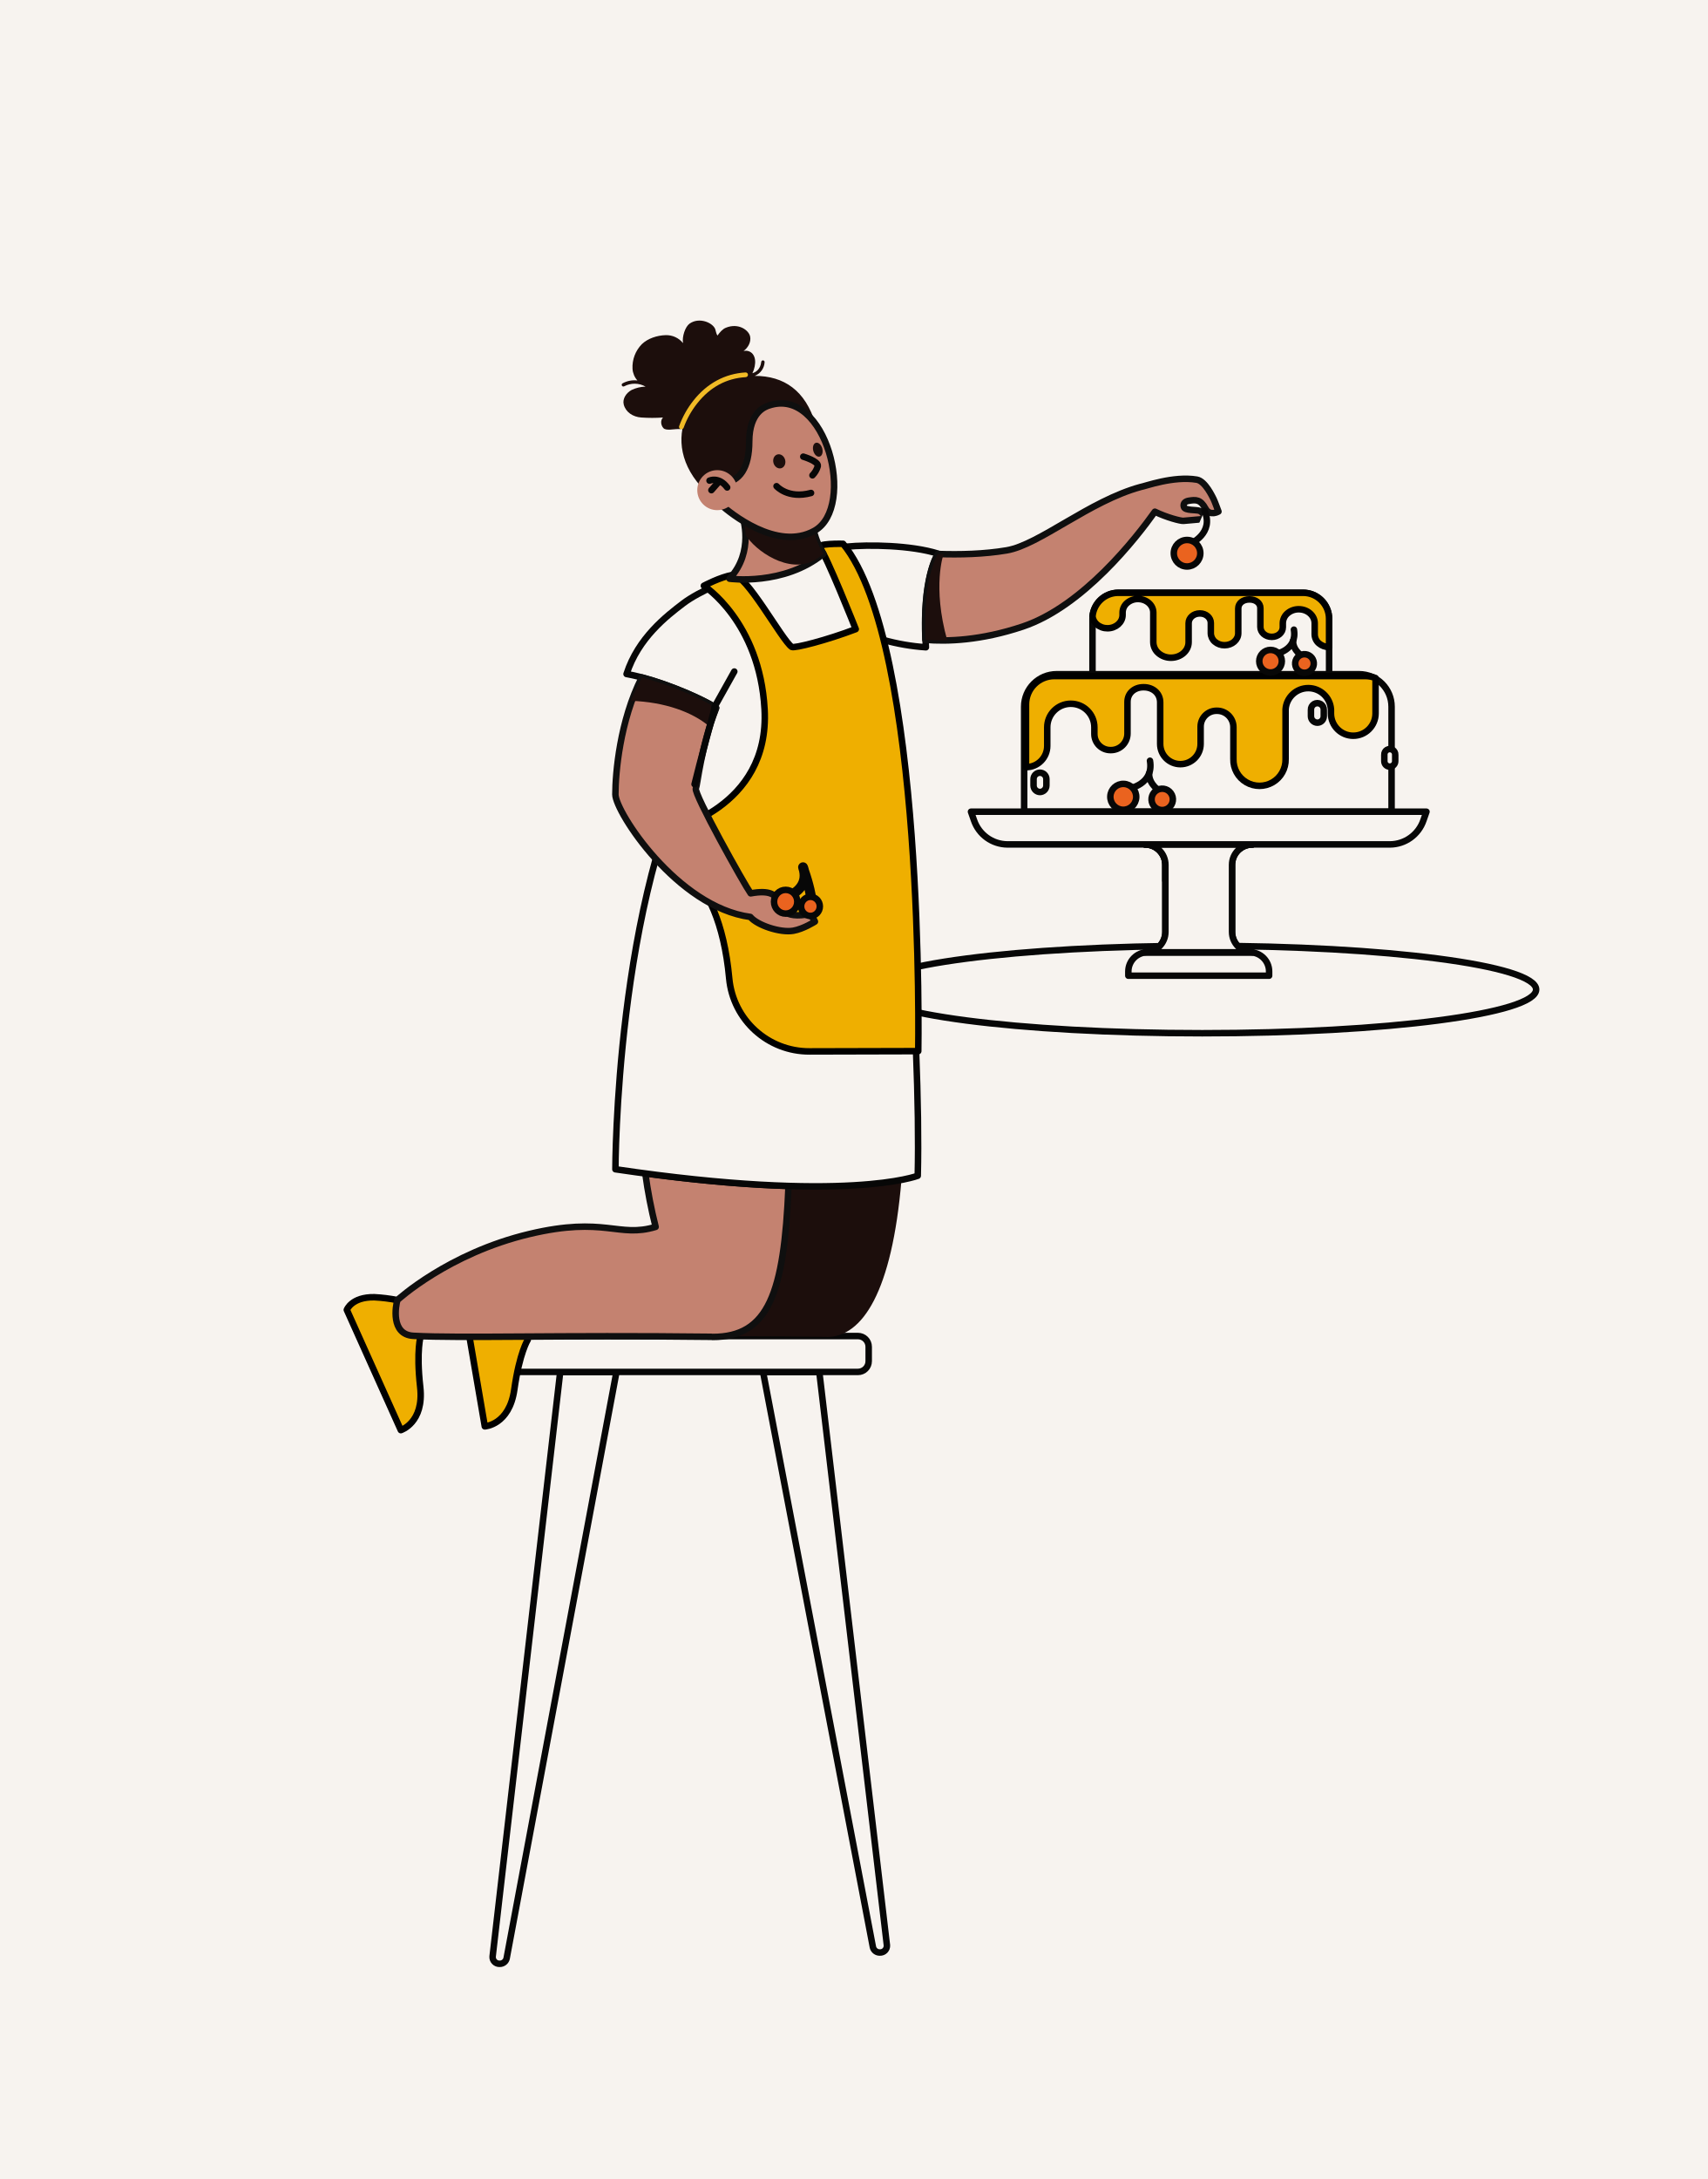
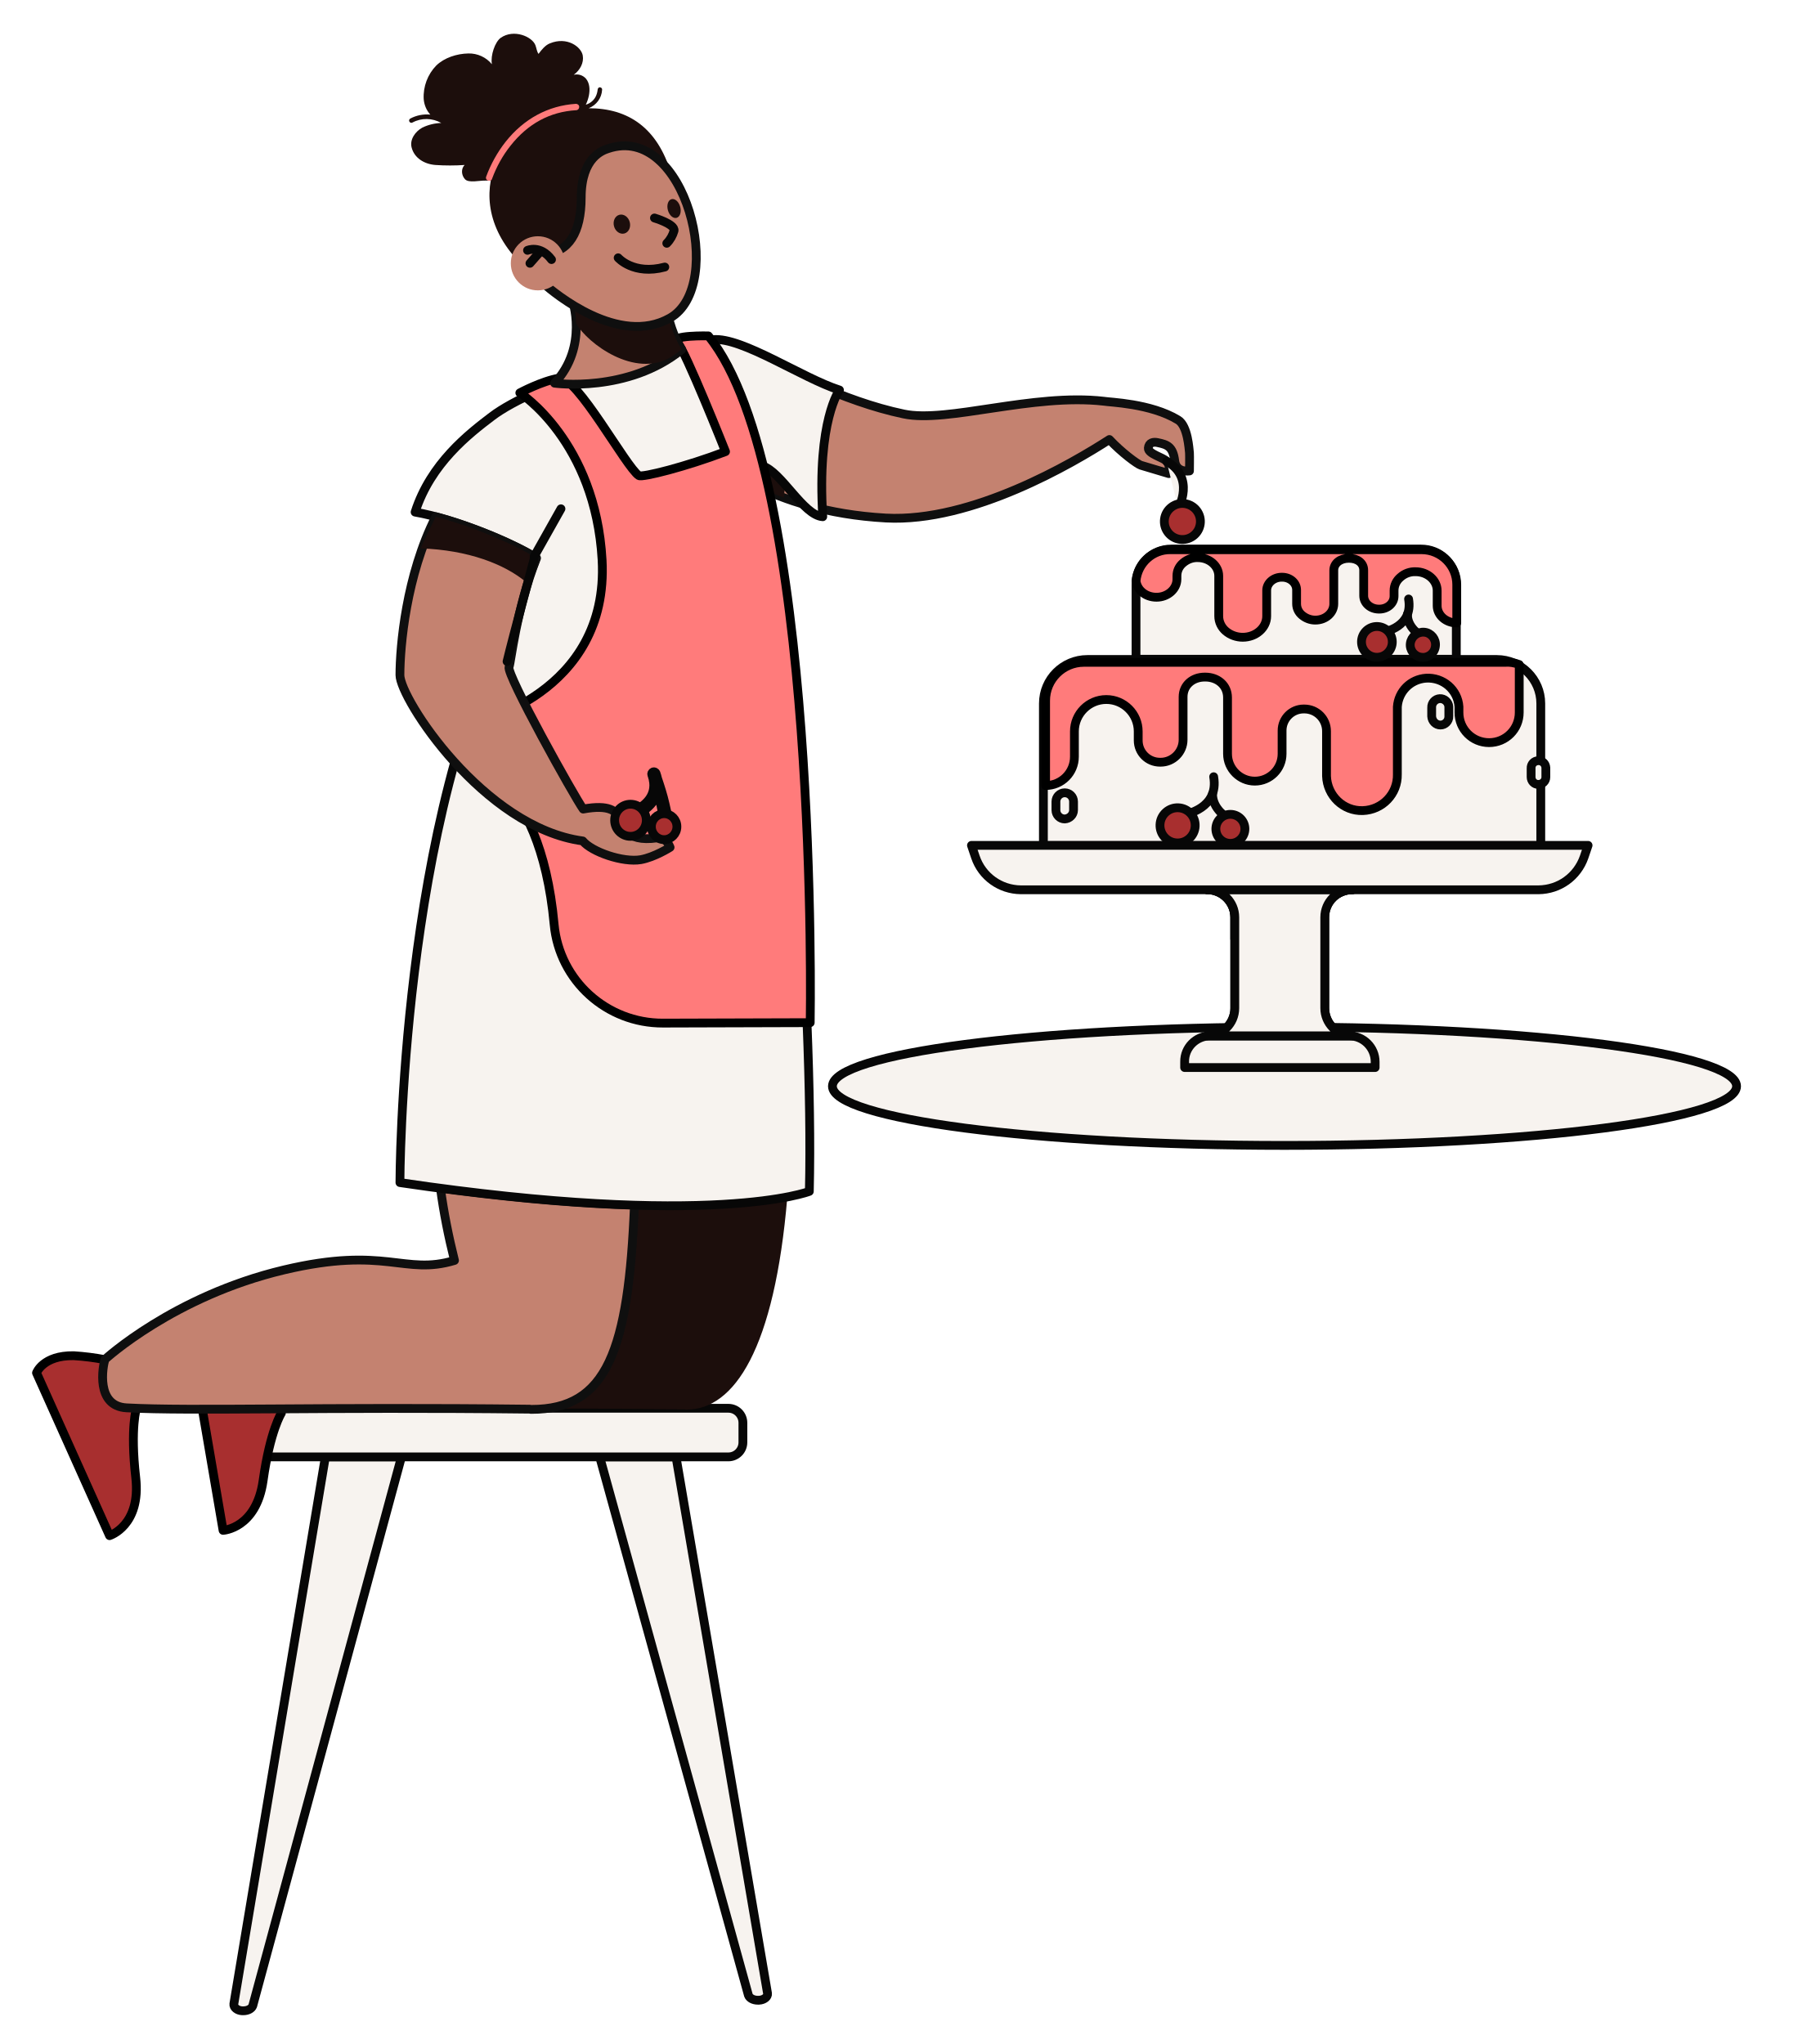
- <svg xmlns="http://www.w3.org/2000/svg" viewBox="0 0 1051.1 1340.81">
-   <defs>
-     <style>.cls-1,.cls-2{fill:#f7f3ef;}.cls-2,.cls-6,.cls-7{stroke:#070707;}.cls-2,.cls-3,.cls-5,.cls-6,.cls-7{stroke-linecap:round;stroke-linejoin:round;stroke-width:4px;}.cls-3{fill:#efaf00;stroke:#000;}.cls-4{fill:#1c0e0c;}.cls-5,.cls-9{fill:#c48270;}.cls-5{stroke:#0f0f0f;}.cls-6{fill:#ea631f;}.cls-7{fill:none;}.cls-8{fill:#f1bb26;}</style>
-   </defs>
-   <g id="Layer_2" data-name="Layer 2">
-     <rect class="cls-1" x="-21.39" y="-46.66" width="7197.02" height="2279.9" />
+ <svg xmlns="http://www.w3.org/2000/svg" version="1.1" id="Layer_1" x="0px" y="0px" viewBox="0 0 821.4 929.2" style="enable-background:new 0 0 821.4 929.2;" xml:space="preserve">
+   <style type="text/css">
+ 	.st0{fill:#C48270;stroke:#0F0F0F;stroke-width:4;stroke-linecap:round;stroke-linejoin:round;}
+ 	.st1{fill:#F7F3EF;stroke:#070707;stroke-width:4;stroke-linecap:round;stroke-linejoin:round;}
+ 	.st2{fill:#A82F2F;stroke:#070707;stroke-width:4;stroke-linecap:round;stroke-linejoin:round;}
+ 	.st3{fill:#1C0E0C;}
+ 	.st4{fill:#A82F2F;stroke:#000000;stroke-width:4;stroke-linecap:round;stroke-linejoin:round;}
+ 	.st5{fill:#FF7B7B;stroke:#000000;stroke-width:4;stroke-linecap:round;stroke-linejoin:round;}
+ 	.st6{fill:none;stroke:#070707;stroke-width:4;stroke-linecap:round;stroke-linejoin:round;}
+ 	.st7{fill:#FF7B7B;}
+ 	.st8{fill:#C48270;}
+ </style>
+   <path id="HAND" class="st0" d="M535.5,190.9c4.5,2.7,5,13.5,5.2,14.9c0.1,1.4,0,8.3,0,8.3s-6,1-6.7-4.6c-0.8-6.5-3.4-7.4-7.8-8.3  c-1.8-0.4-4-0.1-4.2,2.5s6.8,4.3,8.2,5.9c2.2,2.4,1.1,5.7,1.1,5.7s-10.7-3.2-12.7-3.8c-1.6-0.5-8.8-5.8-14.3-11.7  c-16.4,10.6-62.5,37.8-101.6,35.7c-27.2-1.5-46.7-8.6-58.7-14.5c12.2-35.2,24.8-45,26.6-46.3c12.4,5.4,26.3,10.6,40.2,13.5  c19.8,4.2,58.6-9.5,91-5.8C504.3,182.9,523,183.3,535.5,190.9z" />
+   <path class="st1" d="M535.6,231.1c0,0,7.9-14-5.3-21.4" />
+   <ellipse transform="matrix(0.7996 -0.6005 0.6005 0.7996 -34.6871 370.254)" class="st2" cx="537.5" cy="237.1" rx="8.2" ry="8.2" />
+   <path id="SHADOW" class="st3" d="M373.7,176c0,0-13.9,15.8-17.4,50.2c-4.2-1.5-8.3-3.3-12.3-5.3c12.2-35.2,24.8-45,26.6-46.2  L373.7,176z" />
+   <path class="st1" d="M147.9,662.3l-41.6,248.7c-0.2,1.6,1.6,3,3.8,3.1c0.2,0,0.3,0,0.5,0l0,0c2,0,3.8-0.9,4.3-2.3l67.6-249.5H147.9z  " />
+   <path class="st1" d="M307.3,662.3l41.6,243.9c0.2,1.6-1.6,3-3.9,3.1c-0.2,0-0.3,0-0.5,0l0,0c-2,0-3.8-0.9-4.3-2.3l-67.6-244.7  L307.3,662.3z" />
+   <path class="st1" d="M120.8,640.2h210.3c3.7,0,6.6,3,6.6,6.6v8.9c0,3.7-3,6.6-6.6,6.6H120.8c-3.7,0-6.6-3-6.6-6.6v-8.9  C114.2,643.1,117.1,640.2,120.8,640.2z" />
+   <path id="SHOES" class="st4" d="M119.4,617.7c-4.3-2.1-8.8-3.8-13.4-5.3c-13.5-3.7-18.3,3.3-18.3,3.3l13.7,80  c0,0,15.1-0.8,18.2-22.6c3.2-22.8,8.3-30.7,8.3-30.7L119.4,617.7z" />
+   <path id="LEG" class="st3" d="M357.9,544.1c-5.8,69.1-24.1,96.7-45.8,96.7c-0.3,0-0.5,0-0.8-0.1c-139.3-1.7-203.7,3.7-205-6.2  c-1.1-7.9,43.1-45.1,93.3-57c46.4-11,50.2,2.9,76.8-7.2c-1.8-7.3-3.3-15-4.6-23.1c5.9,0.3,11.4,0.6,16.7,0.7  C324.8,548.9,346.6,546.2,357.9,544.1z" />
+   <path id="SHOES-2" class="st4" d="M47.7,618.1c-4.7-0.9-9.4-1.5-14.2-1.8c-14-0.2-16.9,7.8-16.9,7.8l33.2,74c0,0,14.4-4.5,11.9-26.4  c-2.6-22.9,0.4-31.8,0.4-31.8L47.7,618.1z" />
+   <path id="LEG-2" class="st0" d="M288.4,547.8c-2.7,66.3-12.5,92.9-46.8,92.9c-0.3,0-0.6,0-0.8-0.1c-94.1-1.1-153.9,1-183.3-0.6  c-14.1-0.8-10.8-18.8-9.8-22c0,0,31.2-28.8,81.4-40.7c46.4-11,54.6,2.6,77.5-4.3c-2.7-10.8-4.9-21.8-6.4-32.9  C236.2,544.9,265.3,547.1,288.4,547.8z" />
+   <path id="DRESS" class="st1" d="M223.6,189.3c-10.4,7.9-27.8,21.3-34.9,43.5c18.4,3.2,44.7,14.1,55,20.9c0,0-4.6,13.6-9.1,21.7  c-52.8,94.6-52.8,262.2-52.8,262.2c142.6,21.1,186.1,4,186.1,4c2.1-86.6-11.3-247.4-21.4-329.8c8.6,2.4,18.6,22.5,27.5,23.1  c-2.7-43.8,7.6-57.6,7.6-57.6c-16.7-5.3-44.4-24.2-57.5-22.9c-8.2,0.4-16.9,1.4-16.9,1.4C302.6,156.4,243.3,174.3,223.6,189.3z" />
+   <path id="APRON" class="st5" d="M322,152.7c50.7,62.1,46.3,312.2,46.3,312.2l-66.9,0.2c-25.6,0.1-47.1-19.3-49.5-44.8  c-6.5-70.7-42.5-76.1-42.5-76.1l5.5-15.3c0,0,62.1-13,58.8-74.3c-3-54-37.4-76-37.4-76s10-5.4,17.9-6.7s30.4,40.5,36.2,44.3  c1.5,1,21.6-4.1,39.4-10.9c0,0-18.5-46.6-22-49.8S322,152.7,322,152.7z" />
+   <path id="HAND-2" class="st0" d="M304.6,385.2c0,0-7.1,4.5-13.3,5.6c-8.1,1.4-22.3-3.5-26.4-8.5c-45.1-6.1-83.1-64.8-83.1-75.4  c0-13,2.8-45.4,16.3-72c16.7,4.4,36.9,13.1,45.8,18.8c-9.3,23.5-11.6,47.4-12.5,49.5c-1.4,3.3,29.7,59,33.7,64.6  c11.9-2.2,15,1,16.4,3.9s2,11.4,17.3,9.2C302.9,380.3,304.6,385.2,304.6,385.2z" />
+   <path id="SHADOW-2" class="st3" d="M243.7,253.7c-1.5,3.7-3,7.3-4.6,10.9c-9.7-8.1-26.3-14.6-47.9-15.3c2.2-4.9,4.5-9.7,6.9-14.4  C215.2,239.4,235.1,248,243.7,253.7z" />
+   <path class="st1" d="M303.3,372.8c-0.2,0.3-0.5,0.5-0.9,0.5l0,0c-0.6,0-1-0.4-1-1c0-0.2,0-0.3,0.1-0.4c-0.6-3.9-1.4-7.8-2.6-11.6  c-2,7.1-9.7,10.1-9.8,10.1c-0.1,0-0.2,0.1-0.4,0.1c-0.6,0.1-1.1-0.3-1.2-0.8s0.3-1.1,0.8-1.2c0.4-0.2,8.9-3.5,8.9-11.5  c0-0.9-0.1-1.7-0.3-2.6v-0.1c0-0.1-0.1-0.2-0.1-0.3c-0.1-0.6-0.3-1.2-0.5-1.8c-0.2-0.5,0.1-1.1,0.6-1.3s1.1,0.1,1.3,0.6  c0.3,0.8,0.5,1.6,0.7,2.4c1.3,3.8,2.5,7.6,3.4,11.5C303.9,371.9,303.5,372.4,303.3,372.8z" />
+   <ellipse class="st2" cx="301.9" cy="375.8" rx="5.8" ry="5.9" />
+   <ellipse class="st2" cx="286.6" cy="372.9" rx="7.2" ry="7.3" />
+   <line class="st6" x1="242.8" y1="253" x2="255" y2="231.3" />
+   <g id="NECK">
+     <path class="st0" d="M260.1,136.1c0,0,7.6,21.3-8,38.1c0,0,33.3,4.6,57.8-15.3c0,0-9.7-13.4-7.6-37.5L260.1,136.1z" />
+     <path class="st3" d="M309.9,158.8c-2,1.5-4.1,3.1-5,3.6c-16.4,9.6-37.6-6.1-43-15.3c-0.1-3.8-0.7-7.5-1.9-11.1l42.1-14.7   C300.4,142.8,308.1,156.3,309.9,158.8z" />
  </g>
-   <g id="Chars">
-     <ellipse class="cls-2" cx="739.91" cy="608.89" rx="205.51" ry="26.89" />
-     <g id="GIRL">
-       <g id="CHAIR">
-         <path class="cls-2" d="M344.78,844.19l-41.6,359.74a4.16,4.16,0,0,0,4.33,4.46h0a4.29,4.29,0,0,0,4.28-3.27L379.4,844.19Z" />
-         <path class="cls-2" d="M504.25,844.19l41.6,352.8a4.17,4.17,0,0,1-4.33,4.46h0a4.29,4.29,0,0,1-4.28-3.27l-67.61-354Z" />
-         <rect class="cls-2" x="311.11" y="822.11" width="223.53" height="22.08" rx="6.61" />
-       </g>
-       <g id="LEGS">
-         <g id="RIGHT_LEG" data-name="RIGHT LEG">
-           <path id="SHOES" class="cls-3" d="M316.35,799.66A97.33,97.33,0,0,0,303,794.39c-13.52-3.72-18.33,3.29-18.33,3.29l13.7,80s15.07-.77,18.16-22.62c3.22-22.81,8.29-30.65,8.29-30.65Z" />
-           <path id="LEG" class="cls-4" d="M554.82,726C549,795.07,530.71,822.67,509,822.67a3.79,3.79,0,0,1-.81-.09c-139.34-1.65-203.66,3.71-205-6.21-1.11-7.88,43.08-45.14,93.33-57,46.37-11,50.18,2.86,76.78-7.23-1.77-7.28-3.33-15-4.62-23.06,5.88.32,11.43.56,16.68.72C521.74,730.85,543.51,728.18,554.82,726Z" />
-         </g>
-         <g id="LEFT_LEG" data-name="LEFT LEG">
-           <path id="SHOES-2" data-name="SHOES" class="cls-3" d="M244.59,800a97.71,97.71,0,0,0-14.22-1.77c-14-.23-16.92,7.77-16.92,7.77l33.24,74s14.41-4.52,11.94-26.44c-2.58-22.89.36-31.75.36-31.75Z" />
-           <path id="LEG-2" data-name="LEG" class="cls-5" d="M485.3,729.76c-2.73,66.32-12.45,92.91-46.76,92.91a4,4,0,0,1-.82-.09c-94.06-1.12-153.93,1-183.34-.61-14.15-.76-10.81-18.85-9.79-22,0,0,31.18-28.79,81.41-40.69,46.37-11,54.61,2.62,77.51-4.34a296.4,296.4,0,0,1-6.36-32.92C433.16,726.86,462.18,729.06,485.3,729.76Z" />
-         </g>
-       </g>
-       <path id="DRESS" class="cls-2" d="M420.56,371.22c-10.35,7.86-27.77,21.31-34.94,43.52,18.44,3.23,44.73,14.09,55,20.86,0,0-4.61,13.63-9.1,21.69-52.76,94.56-52.76,262.19-52.76,262.19,142.55,21.1,186.07,4,186.07,4,2.12-86.64-11.27-247.37-21.39-329.77a128.82,128.82,0,0,0,26.41,4.58c-2.69-43.77,7.6-57.58,7.6-57.58-16.71-5.32-43.25-5.64-56.38-4.33-8.19.36-16.88,1.39-16.88,1.39C499.55,338.35,440.27,356.24,420.56,371.22Z" />
-       <path id="APRON" class="cls-3" d="M518.88,334.62c50.66,62.11,46.26,312.18,46.26,312.18l-66.86.17a49.5,49.5,0,0,1-49.48-44.84c-6.49-70.69-42.54-76.07-42.54-76.07l5.54-15.27s62.14-13,58.76-74.34c-3-54-37.37-76-37.37-76s10-5.38,17.85-6.71,30.37,40.47,36.25,44.32c1.52,1,21.61-4.13,39.38-10.93,0,0-18.49-46.59-22-49.77S518.88,334.62,518.88,334.62Z" />
-       <g id="HANDS">
-         <g id="RIGHT_HAND" data-name="RIGHT HAND">
-           <path id="HAND" class="cls-5" d="M736.6,295.15c5.18.88,9.66,10.71,10.3,11.92s3,7.69,3,7.69-5.26,3.13-7.93-1.75c-3.15-5.78-5.92-5.57-10.33-4.88-1.83.29-3.77,1.41-3,3.83s7.89,1.53,9.8,2.45c2.92,1.41,3.14,4.91,3.14,4.91s-11.1,1-13.23,1.18c-1.64.15-10.34-2.09-17.58-5.63-11.29,15.88-44.13,58.21-81.32,70.67-25.8,8.65-46.59,9.28-59.91,8.16-1.6-37.22,6.49-51,7.69-52.81,13.48.46,28.36.12,42.35-2.24,20-3.37,51-30.45,82.47-39C704.71,299.24,722.21,292.72,736.6,295.15Z" />
-           <g id="CHERRY">
-             <path class="cls-2" d="M732.71,334.52s14.73-6.43,8.6-20.28" />
-             <circle class="cls-6" cx="730.58" cy="340.42" r="8.16" />
-           </g>
-           <path id="SHADOW" class="cls-4" d="M580.71,341s-7.09,19.76,2.29,53.08a121,121,0,0,1-13.41-.38c-1.6-37.21,6.49-51,7.69-52.8Z" />
-         </g>
-         <g id="LEFT_HAND" data-name="LEFT HAND">
-           <path id="HAND-2" data-name="HAND" class="cls-5" d="M501.54,567.1s-7.07,4.54-13.32,5.62c-8.12,1.4-22.32-3.48-26.42-8.49-45.09-6.1-83.06-64.75-83.06-75.4,0-13,2.75-45.38,16.27-72,16.68,4.41,36.85,13.08,45.8,18.77-9.26,23.51-11.6,47.41-12.53,49.55-1.42,3.27,29.73,59,33.72,64.56,11.89-2.19,15,1,16.42,3.92s2,11.43,17.26,9.23C499.84,562.28,501.54,567.1,501.54,567.1Z" />
-           <path id="SHADOW-2" data-name="SHADOW" class="cls-4" d="M440.6,435.6c-1.48,3.66-3,7.33-4.61,10.94-9.73-8.07-26.26-14.6-47.88-15.31,2.19-4.85,4.51-9.68,6.9-14.39C412.08,421.35,432,429.92,440.6,435.6Z" />
-           <g id="CHERRY-2" data-name="CHERRY">
-             <path class="cls-2" d="M500.18,554.71a1.1,1.1,0,0,1-.9.46h0a1,1,0,0,1-1-1,.92.92,0,0,1,.1-.44,76.72,76.72,0,0,0-2.61-11.6c-2,7.08-9.72,10.09-9.82,10.12a1,1,0,0,1-.37.07,1,1,0,0,1-.36-2c.42-.16,8.91-3.47,8.91-11.54a12.49,12.49,0,0,0-.27-2.57l0-.09a1,1,0,0,1-.06-.33,16.16,16.16,0,0,0-.55-1.82,1,1,0,0,1,1.95-.71,19.3,19.3,0,0,1,.7,2.4,111.32,111.32,0,0,1,3.37,11.47C500.81,553.8,500.45,554.32,500.18,554.71Z" />
-             <ellipse class="cls-6" cx="498.8" cy="557.73" rx="5.77" ry="5.89" />
-             <ellipse class="cls-6" cx="483.54" cy="554.87" rx="7.16" ry="7.31" />
-           </g>
-           <line class="cls-7" x1="439.77" y1="434.96" x2="451.93" y2="413.21" />
-         </g>
-       </g>
-       <g id="HEAD">
-         <g id="NECK">
-           <path class="cls-5" d="M457,318s7.56,21.29-8,38.09c0,0,33.31,4.6,57.75-15.3,0,0-9.7-13.44-7.64-37.46Z" />
-           <path class="cls-4" d="M506.84,340.78c-2,1.53-4.11,3.13-4.95,3.63-16.37,9.6-37.62-6.06-43-15.33A40.59,40.59,0,0,0,457,318l42.12-14.67C497.32,324.77,505,338.28,506.84,340.78Z" />
-         </g>
-         <path id="HAIR" class="cls-4" d="M444.72,311C423.2,296,417.28,278.57,420,263.92a16.49,16.49,0,0,1-2.55.1c-2.47-.1-7.54,1.2-9.16-.6s-1.93-4.78-.24-6.51a95.79,95.79,0,0,1-13.34,0c-5.11-.35-9.6-3.22-10.83-8-.91-3.5,1.56-7.18,4.85-8.95a21.33,21.33,0,0,1,8.59-2.07,13.61,13.61,0,0,0-13.15-.18,1,1,0,0,1-1-1.83,15.1,15.1,0,0,1,9.12-1.76,12,12,0,0,1-3-7.15,20.12,20.12,0,0,1,5.74-15.2c3.68-3.55,9.43-5.4,14.65-5.54a13.16,13.16,0,0,1,10.69,4.9c-.69-4,1.36-10.12,4.05-12,6-4.22,14.36-.5,15.78,3.44.46,1.3.59,2.83,1.37,3.91,1.38-1.93,3.1-4,5.19-4.82,7.79-3.17,14.21,1.55,14.93,5.51.61,3.34-1.25,6.72-4.08,8.83a5.56,5.56,0,0,1,5.61,1.77c1.69,2.11,1.79,5,1.27,7.65a17.32,17.32,0,0,1-1.41,4.24c1.85-.56,4.92-2.19,5.44-7a1,1,0,1,1,2.06.23,9.58,9.58,0,0,1-6.09,8.4c18.07,0,31.17,9,37.35,29.43C509.72,287,444.72,311,444.72,311Z" />
-         <path id="SCRUNCHY" class="cls-8" d="M419.36,264.14a1.41,1.41,0,0,1-.45-.07,1.45,1.45,0,0,1-.94-1.82,56,56,0,0,1,8.84-15.83c8.32-10.54,19.38-16.5,32-17.25a1.45,1.45,0,0,1,.17,2.9c-11.89.71-21.91,6.11-29.81,16.07a53.74,53.74,0,0,0-8.41,15A1.46,1.46,0,0,1,419.36,264.14Z" />
-         <path id="HEAD-2" data-name="HEAD" class="cls-5" d="M461.12,271.69c0,15.85-5.71,25.14-16.67,25.49,0,0-11-3-12.15,3.92-1,6,8.73,9,11.67,9.72,4.9,4.32,34.2,28.78,57.36,15.74,25.83-14.53,7.12-89.1-28.17-77C471.14,250.26,461.16,253.36,461.12,271.69Z" />
-       </g>
-       <path class="cls-7" d="M439.77,436s-9.64,35.29-12.3,46.56" />
-     </g>
-     <circle class="cls-9" cx="441.45" cy="301.61" r="12.31" />
-     <path class="cls-7" d="M436.68,295.74s5.79-2.64,10.86,4.21" />
-     <line class="cls-7" x1="442.11" y1="296.73" x2="437.84" y2="301.61" />
-     <ellipse class="cls-4" cx="479.62" cy="283.86" rx="3.71" ry="4.4" transform="translate(-57.65 135.7) rotate(-15.2)" />
-     <ellipse class="cls-4" cx="503.31" cy="276.69" rx="2.85" ry="4.4" transform="translate(-54.94 141.66) rotate(-15.2)" />
-     <path class="cls-7" d="M494.38,281s9.55,2.83,8.93,5.82a13.33,13.33,0,0,1-3.28,5.66" />
-     <path class="cls-7" d="M477.92,299.17s7.05,8.05,21.24,4.17" />
-     <g id="CAKE">
-       <g id="CAKE-2" data-name="CAKE">
-         <path class="cls-2" d="M650.32,414.86H836.45a20,20,0,0,1,20,20v64.6a0,0,0,0,1,0,0H630.32a0,0,0,0,1,0,0v-64.6A20,20,0,0,1,650.32,414.86Z" />
-         <path class="cls-2" d="M818,380.71v34.15H672.38V380.71a16,16,0,0,1,16-15.95H802a15.94,15.94,0,0,1,15.89,14.58C818,379.79,818,380.25,818,380.71Z" />
-         <path class="cls-3" d="M846.59,417.22V439a13.72,13.72,0,0,1-27.44,0v-2.57a14,14,0,0,0-27.93,0v30.67a16.06,16.06,0,1,1-32.11,0V447.45a10.1,10.1,0,0,0-10.1-10.1h-.3a9.79,9.79,0,0,0-9.79,9.79v10.63a12.44,12.44,0,0,1-24.88,0V432.18c0-5.56-4.5-9.3-10.06-9.3h-.31c-5.39,0-9.76,3.6-9.76,9v19.49a10.19,10.19,0,0,1-10.19,10.19h-.3a9.89,9.89,0,0,1-9.89-9.89v-4.13a14.5,14.5,0,1,0-29,0V459a13.06,13.06,0,0,1-13.07,13.06V433.43A17.41,17.41,0,0,1,648.88,416H840.21A17.36,17.36,0,0,1,846.59,417.22Z" />
-         <path class="cls-2" d="M694.76,485.25s15.5-2.56,13-17.15" />
-         <circle class="cls-6" cx="691.33" cy="490.32" r="7.97" transform="translate(173.19 1161.05) rotate(-87.66)" />
-         <path class="cls-2" d="M714.12,487s-7.12-4.11-6.9-11.11" />
-         <circle class="cls-6" cx="715.29" cy="491.94" r="6.57" transform="translate(-151.95 531.14) rotate(-37.11)" />
-         <path class="cls-2" d="M855.34,471.74a3.35,3.35,0,0,1-3.35-3.35v-3.93a3.36,3.36,0,1,1,6.71,0v3.93A3.35,3.35,0,0,1,855.34,471.74Z" />
-         <path class="cls-2" d="M810.78,444.69a4,4,0,0,1-3.95-3.95v-3.93a3.95,3.95,0,1,1,7.89,0v3.93A3.94,3.94,0,0,1,810.78,444.69Z" />
-         <path class="cls-2" d="M640.05,487.35a4,4,0,0,1-3.95-4v-3.93a3.95,3.95,0,0,1,7.9,0v3.93A4,4,0,0,1,640.05,487.35Z" />
-         <path class="cls-3" d="M672.38,379.34a7.83,7.83,0,0,0,2.66,4.87,10,10,0,0,0,6.57,2.39c5.13,0,9.29-3.66,9.29-8.17V376.9a7.81,7.81,0,0,1,2.77-5.87,10.05,10.05,0,0,1,6.68-2.44c5.22,0,9.45,3.72,9.45,8.31v18.26a9,9,0,0,0,3.18,6.76,11.7,11.7,0,0,0,7.69,2.8c6,0,10.87-4.28,10.87-9.56V383.47c0-3.33,3.06-6,6.83-6h.21c3.65,0,6.62,2.61,6.62,5.83v6.32a7,7,0,0,0,2.47,5.24,9,9,0,0,0,6,2.16c4.65,0,8.42-3.31,8.42-7.4V374.38c0-3.31,3.05-5.53,6.81-5.53h.21c3.65,0,6.6,2.14,6.6,5.35v11.6c0,3.35,3.09,6.07,6.9,6.07h.21c3.7,0,6.69-2.64,6.69-5.89v-2.46a8.13,8.13,0,0,1,2.87-6.1,10.52,10.52,0,0,1,6.94-2.53c5.42,0,9.81,3.87,9.81,8.63v6.85a7.35,7.35,0,0,0,2.59,5.5,9.51,9.51,0,0,0,6.26,2.27V380.71A16,16,0,0,0,802,364.76H688.27A15.94,15.94,0,0,0,672.38,379.34Z" />
-         <path class="cls-2" d="M785,402.44s13.51-2.24,11.34-15" />
-         <circle class="cls-6" cx="781.96" cy="406.86" r="6.95" />
-         <path class="cls-2" d="M801.83,404s-6.21-3.58-6-9.69" />
-         <path class="cls-6" d="M797.16,407.63a5.73,5.73,0,1,0,6.34-5.05A5.73,5.73,0,0,0,797.16,407.63Z" />
-       </g>
-       <g id="STAND">
-         <path class="cls-2" d="M706.22,586H769.3a11.78,11.78,0,0,1,11.78,11.78v2.6a0,0,0,0,1,0,0H694.44a0,0,0,0,1,0,0v-2.6A11.78,11.78,0,0,1,706.22,586Z" />
-         <path class="cls-2" d="M704.69,586h0a12.57,12.57,0,0,0,12.56-12.56V532.16a12.56,12.56,0,0,0-12.56-12.56h66.14a12.56,12.56,0,0,0-12.56,12.56v41.28A12.57,12.57,0,0,0,770.83,586H704.69Z" />
-         <path class="cls-2" d="M758.27,529.79c-.11-4.42,5.63-10.19,12.56-10.19H704.69a12.56,12.56,0,0,1,12.56,12.56v9.69Z" />
-         <path class="cls-2" d="M704.69,586h0a12.57,12.57,0,0,0,12.56-12.56V532.16a12.56,12.56,0,0,0-12.56-12.56h66.14a12.56,12.56,0,0,0-12.56,12.56v41.28A12.57,12.57,0,0,0,770.83,586H704.69Z" />
-         <path class="cls-2" d="M855.46,519.6H620.06a21.92,21.92,0,0,1-20.61-14.86l-1.85-5.27H877.92l-1.85,5.27A21.93,21.93,0,0,1,855.46,519.6Z" />
-       </g>
+   <path id="HAIR" class="st3" d="M247.8,129.1c-21.5-15-27.4-32.4-24.7-47.1c-0.8,0.1-1.7,0.1-2.5,0.1c-2.5-0.1-7.5,1.2-9.2-0.6  s-1.9-4.8-0.2-6.5c-4.4,0.3-8.9,0.3-13.3,0c-5.1-0.4-9.6-3.2-10.8-8c-0.9-3.5,1.6-7.2,4.9-9c2.7-1.3,5.6-2,8.6-2.1  c-4.1-2.3-9-2.4-13.1-0.2c-0.5,0.3-1.1,0.1-1.4-0.4c-0.3-0.5-0.1-1.1,0.4-1.4c2.8-1.5,6-2.1,9.1-1.8c-1.8-2-2.8-4.5-3-7.1  c-0.3-5.6,1.8-11.2,5.7-15.2c3.7-3.6,9.4-5.4,14.6-5.5c4.1-0.1,8.1,1.7,10.7,4.9c-0.7-4,1.4-10.1,4-12c6-4.2,14.4-0.5,15.8,3.4  c0.5,1.3,0.6,2.8,1.4,3.9c1.4-1.9,3.1-4,5.2-4.8c7.8-3.2,14.2,1.6,14.9,5.5c0.6,3.3-1.2,6.7-4.1,8.8c2.1-0.5,4.2,0.2,5.6,1.8  c1.7,2.1,1.8,5,1.3,7.6c-0.3,1.5-0.8,2.9-1.4,4.2c1.9-0.6,4.9-2.2,5.4-7c0.1-0.6,0.6-1,1.1-0.9c0.6,0.1,1,0.6,0.9,1.1  c-0.2,3.8-2.6,7-6.1,8.4c18.1,0,31.2,9,37.4,29.4C312.8,105.1,247.8,129.1,247.8,129.1z" />
+   <path id="SCRUNCHY" class="st7" d="M222.4,82.2c-0.2,0-0.3,0-0.5-0.1c-0.8-0.2-1.2-1.1-0.9-1.8c2.1-5.7,5.1-11.1,8.8-15.8  c8.3-10.5,19.4-16.5,32-17.3c0.8,0,1.5,0.6,1.5,1.4s-0.6,1.5-1.4,1.5l0,0c-11.9,0.7-21.9,6.1-29.8,16.1c-3.6,4.5-6.4,9.6-8.4,15  C223.6,81.8,223.1,82.2,222.4,82.2z" />
+   <path id="HEAD-2" class="st0" d="M264.2,89.8c0,15.9-5.7,25.1-16.7,25.5c0,0-11-3-12.1,3.9c-1,6,8.7,9,11.7,9.7  c4.9,4.3,34.2,28.8,57.4,15.7c25.8-14.5,7.1-89.1-28.2-77C274.2,68.3,264.2,71.4,264.2,89.8z" />
+   <path class="st6" d="M242.8,254.1c0,0-9.6,35.3-12.3,46.6" />
+   <circle class="st8" cx="244.5" cy="119.7" r="12.3" />
+   <path class="st6" d="M239.8,113.8c0,0,5.8-2.6,10.9,4.2" />
+   <line class="st6" x1="245.2" y1="114.8" x2="240.9" y2="119.7" />
+   <ellipse transform="matrix(0.965 -0.2622 0.2622 0.965 -16.8387 77.686)" class="st3" cx="282.7" cy="101.9" rx="3.7" ry="4.4" />
+   <ellipse transform="matrix(0.965 -0.2622 0.2622 0.965 -14.1299 83.6467)" class="st3" cx="306.4" cy="94.8" rx="2.9" ry="4.4" />
+   <path class="st6" d="M297.5,99.1c0,0,9.5,2.8,8.9,5.8c-0.6,2.1-1.7,4.1-3.3,5.7" />
+   <path class="st6" d="M281,117.2c0,0,7,8,21.2,4.2" />
+   <g>
+     <ellipse class="st1" cx="583.9" cy="493.8" rx="205.5" ry="26.9" />
+     <path class="st1" d="M494.3,299.8h186.1c11,0,20,9,20,20v64.6l0,0H474.3l0,0v-64.6C474.3,308.7,483.3,299.8,494.3,299.8z" />
+     <path class="st1" d="M662,265.6v34.1H516.4v-34.1c0-8.8,7.2-16,16-16H646c8.3,0,15.2,6.3,15.9,14.6C662,264.7,662,265.2,662,265.6z   " />
+     <path class="st5" d="M690.6,302.1v21.8c0,7.6-6.1,13.7-13.7,13.7c-7.6,0-13.7-6.1-13.7-13.7v-2.6c-0.5-7.7-7.2-13.5-15-13   c-7,0.5-12.5,6-13,13V352c0.2,8.9-6.8,16.2-15.7,16.5s-16.2-6.8-16.5-15.7c0-0.3,0-0.5,0-0.8v-19.6c0-5.6-4.5-10.1-10.1-10.1h-0.3   c-5.4,0-9.8,4.4-9.8,9.8v10.6c0,6.9-5.6,12.4-12.4,12.4s-12.4-5.6-12.4-12.4v-25.6c0-5.6-4.5-9.3-10.1-9.3h-0.3   c-5.4,0-9.8,3.6-9.8,9v19.5c0,5.6-4.6,10.2-10.2,10.2l0,0h-0.3c-5.5,0-9.9-4.4-9.9-9.9v0v-4.1c0-8-6.5-14.5-14.5-14.5   s-14.5,6.5-14.5,14.5v11.5c0,7.2-5.8,13.1-13.1,13.1c0,0,0,0,0,0v-38.6c0-9.6,7.8-17.4,17.4-17.4c0,0,0,0,0,0h191.3   C686.4,300.9,688.5,301.3,690.6,302.1z" />
+     <path class="st1" d="M538.7,370.2c0,0,15.5-2.6,13-17.1" />
+     <ellipse transform="matrix(4.082929e-02 -0.9992 0.9992 4.082929e-02 138.5471 894.7569)" class="st2" cx="535.3" cy="375.2" rx="8" ry="8" />
+     <path class="st1" d="M558.1,371.9c0,0-7.1-4.1-6.9-11.1" />
+     <circle class="st2" cx="559.3" cy="376.8" r="6.6" />
+     <path class="st1" d="M699.3,356.6c-1.9,0-3.3-1.5-3.3-3.4v-3.9c-0.1-1.9,1.3-3.4,3.2-3.5c1.9-0.1,3.4,1.3,3.5,3.2   c0,0.1,0,0.2,0,0.4v3.9C702.7,355.1,701.2,356.6,699.3,356.6C699.3,356.6,699.3,356.6,699.3,356.6z" />
+     <path class="st1" d="M654.8,329.6c-2.2,0-3.9-1.8-4-4v-3.9c-0.1-2.2,1.6-4,3.7-4.1s4,1.6,4.1,3.7c0,0.1,0,0.3,0,0.4v3.9   C658.7,327.8,656.9,329.6,654.8,329.6C654.8,329.6,654.8,329.6,654.8,329.6z" />
+     <path class="st1" d="M484,372.3c-2.2,0-4-1.8-4-4v-3.9c0-2.2,1.8-4,4-4s4,1.8,4,4v3.9C488,370.4,486.2,372.2,484,372.3z" />
+     <path class="st5" d="M516.4,264.2c0.3,1.9,1.2,3.6,2.7,4.9c1.8,1.6,4.2,2.4,6.6,2.4c5.1,0,9.3-3.7,9.3-8.2v-1.5   c0-2.3,1-4.4,2.8-5.9c1.9-1.6,4.2-2.5,6.7-2.4c5.2,0,9.5,3.7,9.5,8.3v18.3c0,2.6,1.2,5.1,3.2,6.8c2.1,1.8,4.9,2.8,7.7,2.8   c6,0,10.9-4.3,10.9-9.6v-11.7c0-3.3,3.1-6,6.8-6h0.2c3.7,0,6.6,2.6,6.6,5.8v6.3c0,2,0.9,3.9,2.5,5.2c1.7,1.4,3.8,2.2,6,2.2   c4.7,0,8.4-3.3,8.4-7.4v-15.2c0-3.3,3-5.5,6.8-5.5h0.2c3.7,0,6.6,2.1,6.6,5.4v11.6c0,3.4,3.1,6.1,6.9,6.1h0.2   c3.7,0,6.7-2.6,6.7-5.9v-2.5c0-2.4,1.1-4.6,2.9-6.1c1.9-1.7,4.4-2.6,6.9-2.5c5.4,0,9.8,3.9,9.8,8.6v6.9c0,2.1,1,4.1,2.6,5.5   c1.7,1.5,4,2.3,6.3,2.3v-17.4c0-8.8-7.2-15.9-16-15.9H532.2C524,249.7,517.1,256,516.4,264.2z" />
+     <path class="st1" d="M629,287.3c0,0,13.5-2.2,11.3-15" />
+     <circle class="st2" cx="625.9" cy="291.8" r="7" />
+     <path class="st1" d="M645.8,288.9c0,0-6.2-3.6-6-9.7" />
+     <path class="st2" d="M641.1,292.5c-0.4,3.1,1.9,6,5.1,6.3c3.1,0.4,6-1.9,6.3-5.1c0.4-3.1-1.9-6-5-6.3   C644.3,287.1,641.5,289.4,641.1,292.5C641.1,292.5,641.1,292.5,641.1,292.5z" />
+     <g id="STAND">
+       <path class="st1" d="M550.2,470.9h63.1c6.5,0,11.8,5.3,11.8,11.8v0v2.6l0,0h-86.6l0,0v-2.6C538.4,476.2,543.7,470.9,550.2,470.9z" />
+       <path class="st1" d="M548.7,470.9L548.7,470.9c6.9,0,12.6-5.6,12.6-12.6v-41.3c0-6.9-5.6-12.6-12.6-12.6h66.1    c-6.9,0-12.6,5.6-12.6,12.6v41.3c0,6.9,5.6,12.6,12.6,12.6H548.7z" />
+       <path class="st1" d="M602.2,414.7c-0.1-4.4,5.6-10.2,12.6-10.2h-66.1c6.9,0,12.6,5.6,12.6,12.6v9.7L602.2,414.7z" />
+       <path class="st1" d="M548.7,470.9L548.7,470.9c6.9,0,12.6-5.6,12.6-12.6v-41.3c0-6.9-5.6-12.6-12.6-12.6h66.1    c-6.9,0-12.6,5.6-12.6,12.6v41.3c0,6.9,5.6,12.6,12.6,12.6H548.7z" />
+       <path class="st1" d="M699.4,404.5H464c-9.3-0.1-17.6-6-20.6-14.9l-1.8-5.3h280.3l-1.8,5.3C717,398.5,708.8,404.4,699.4,404.5z" />
    </g>
  </g>
</svg>
